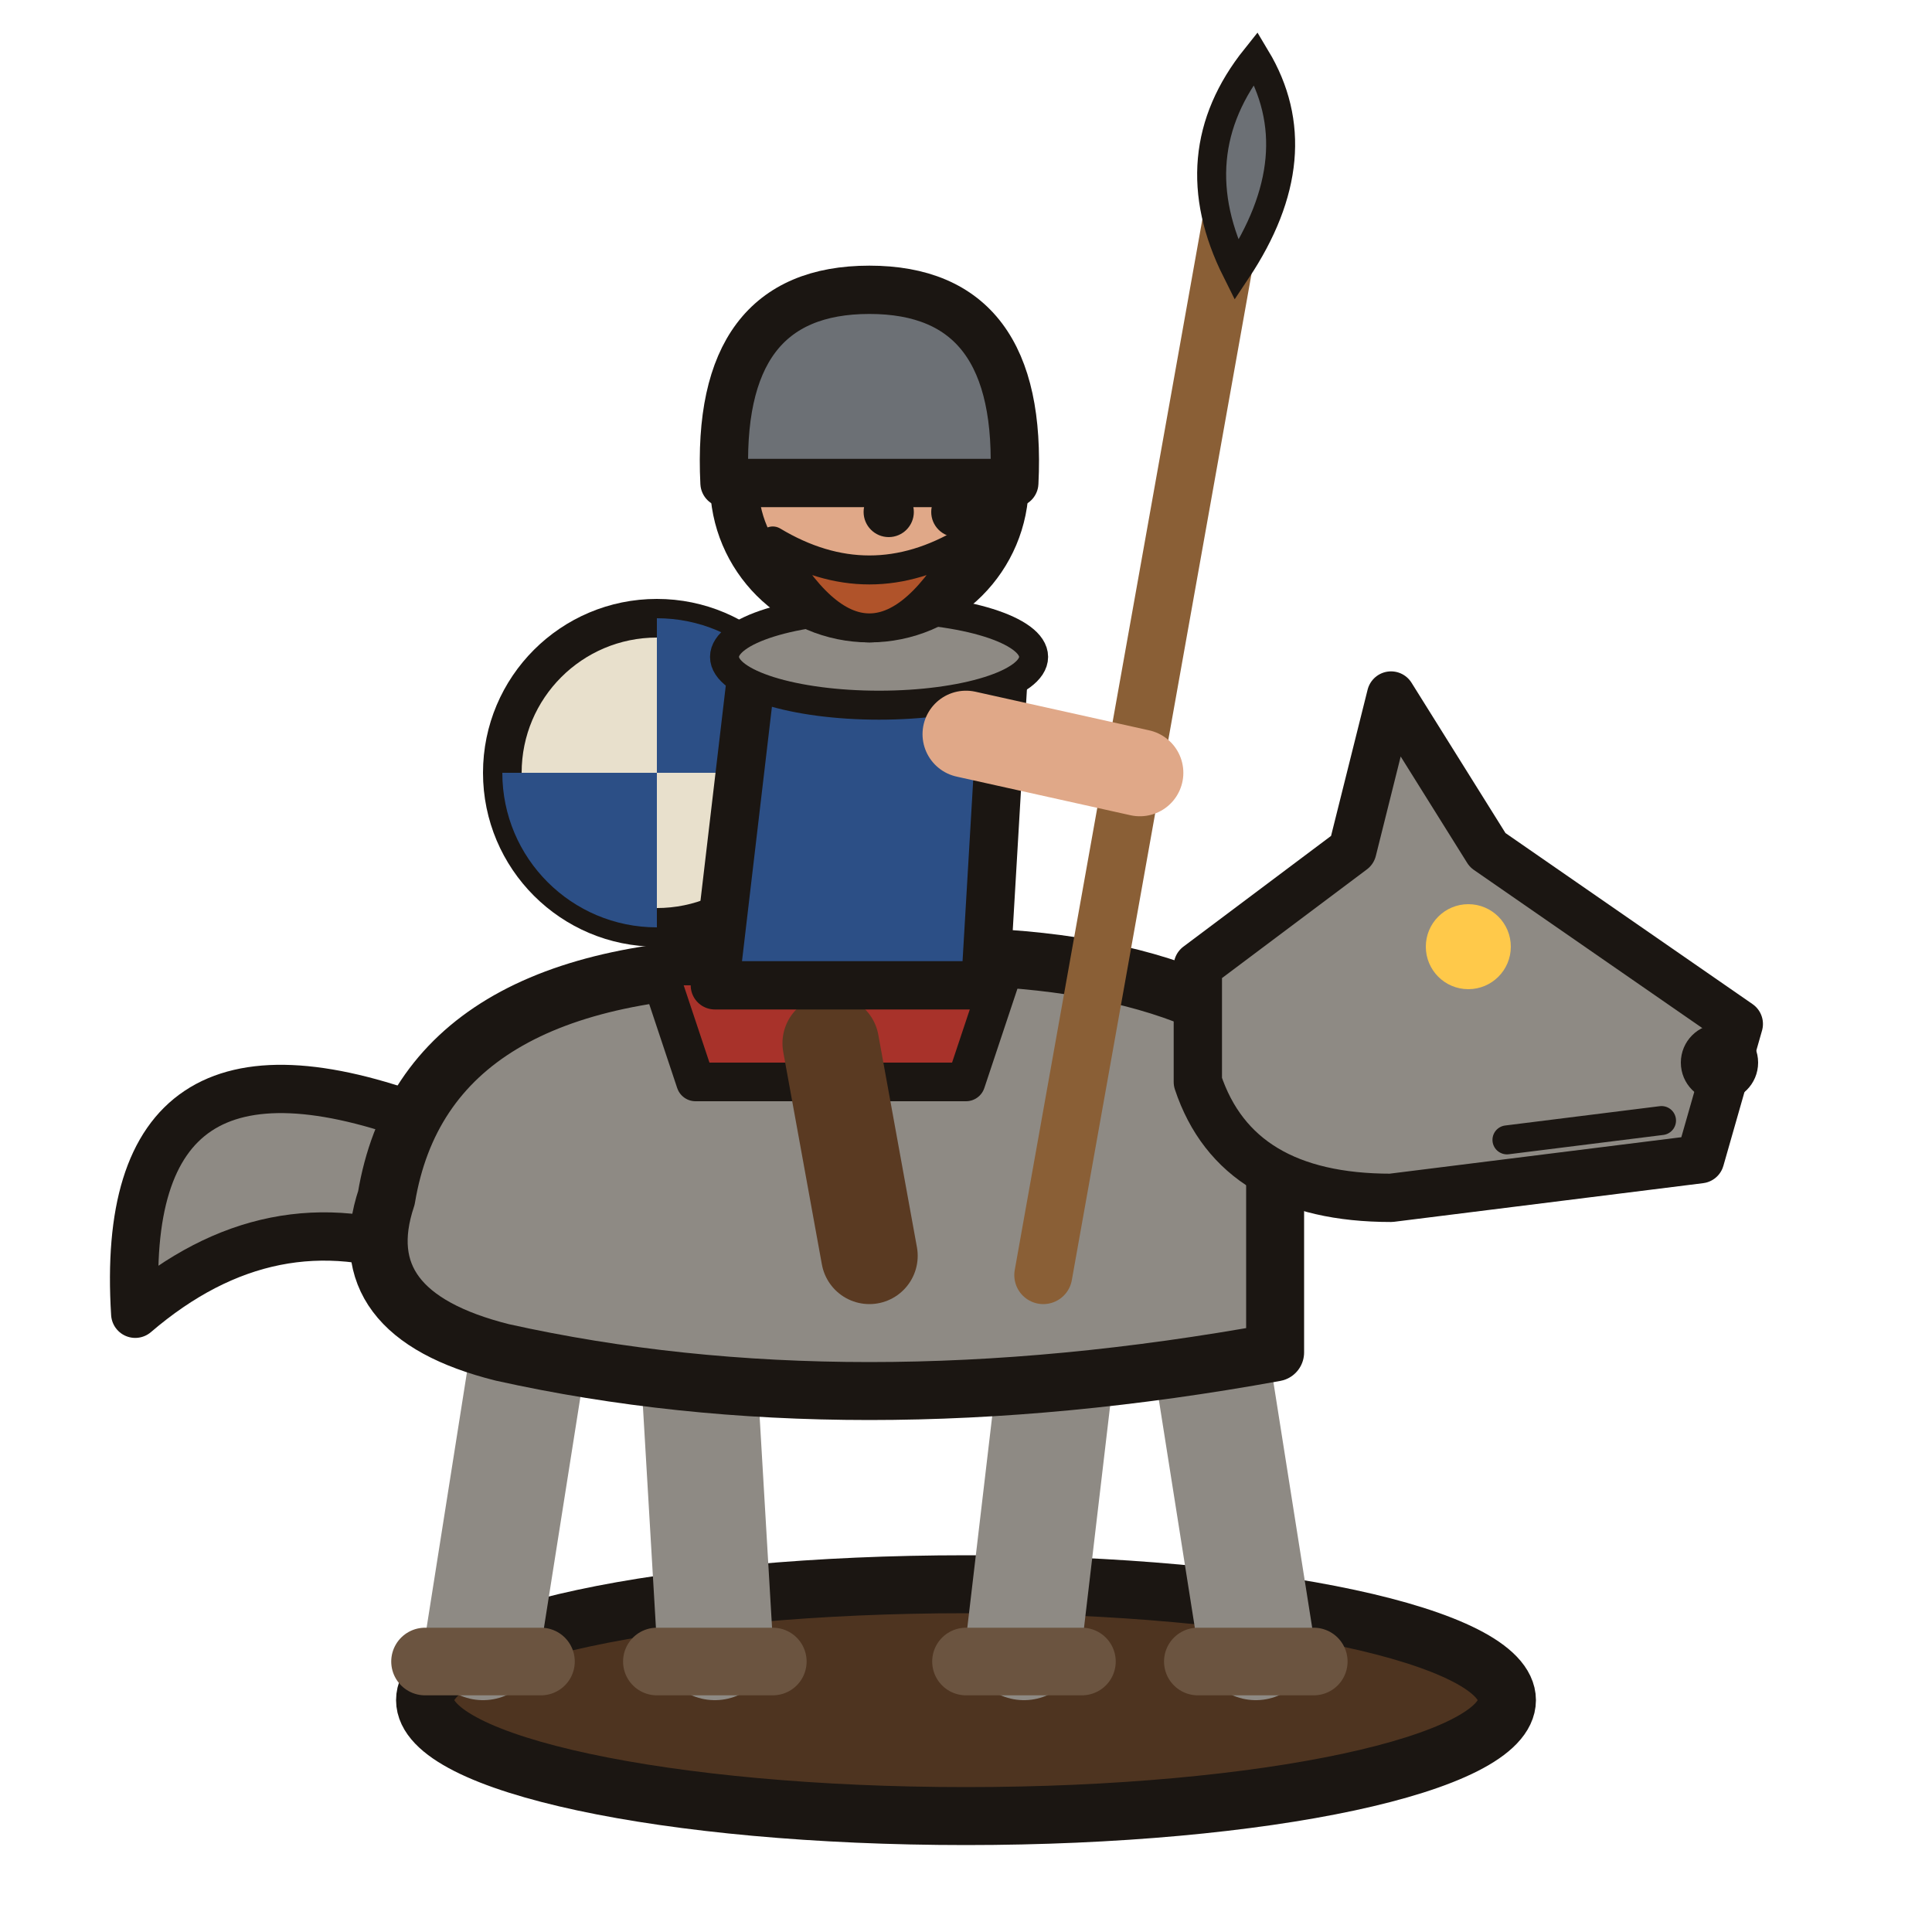
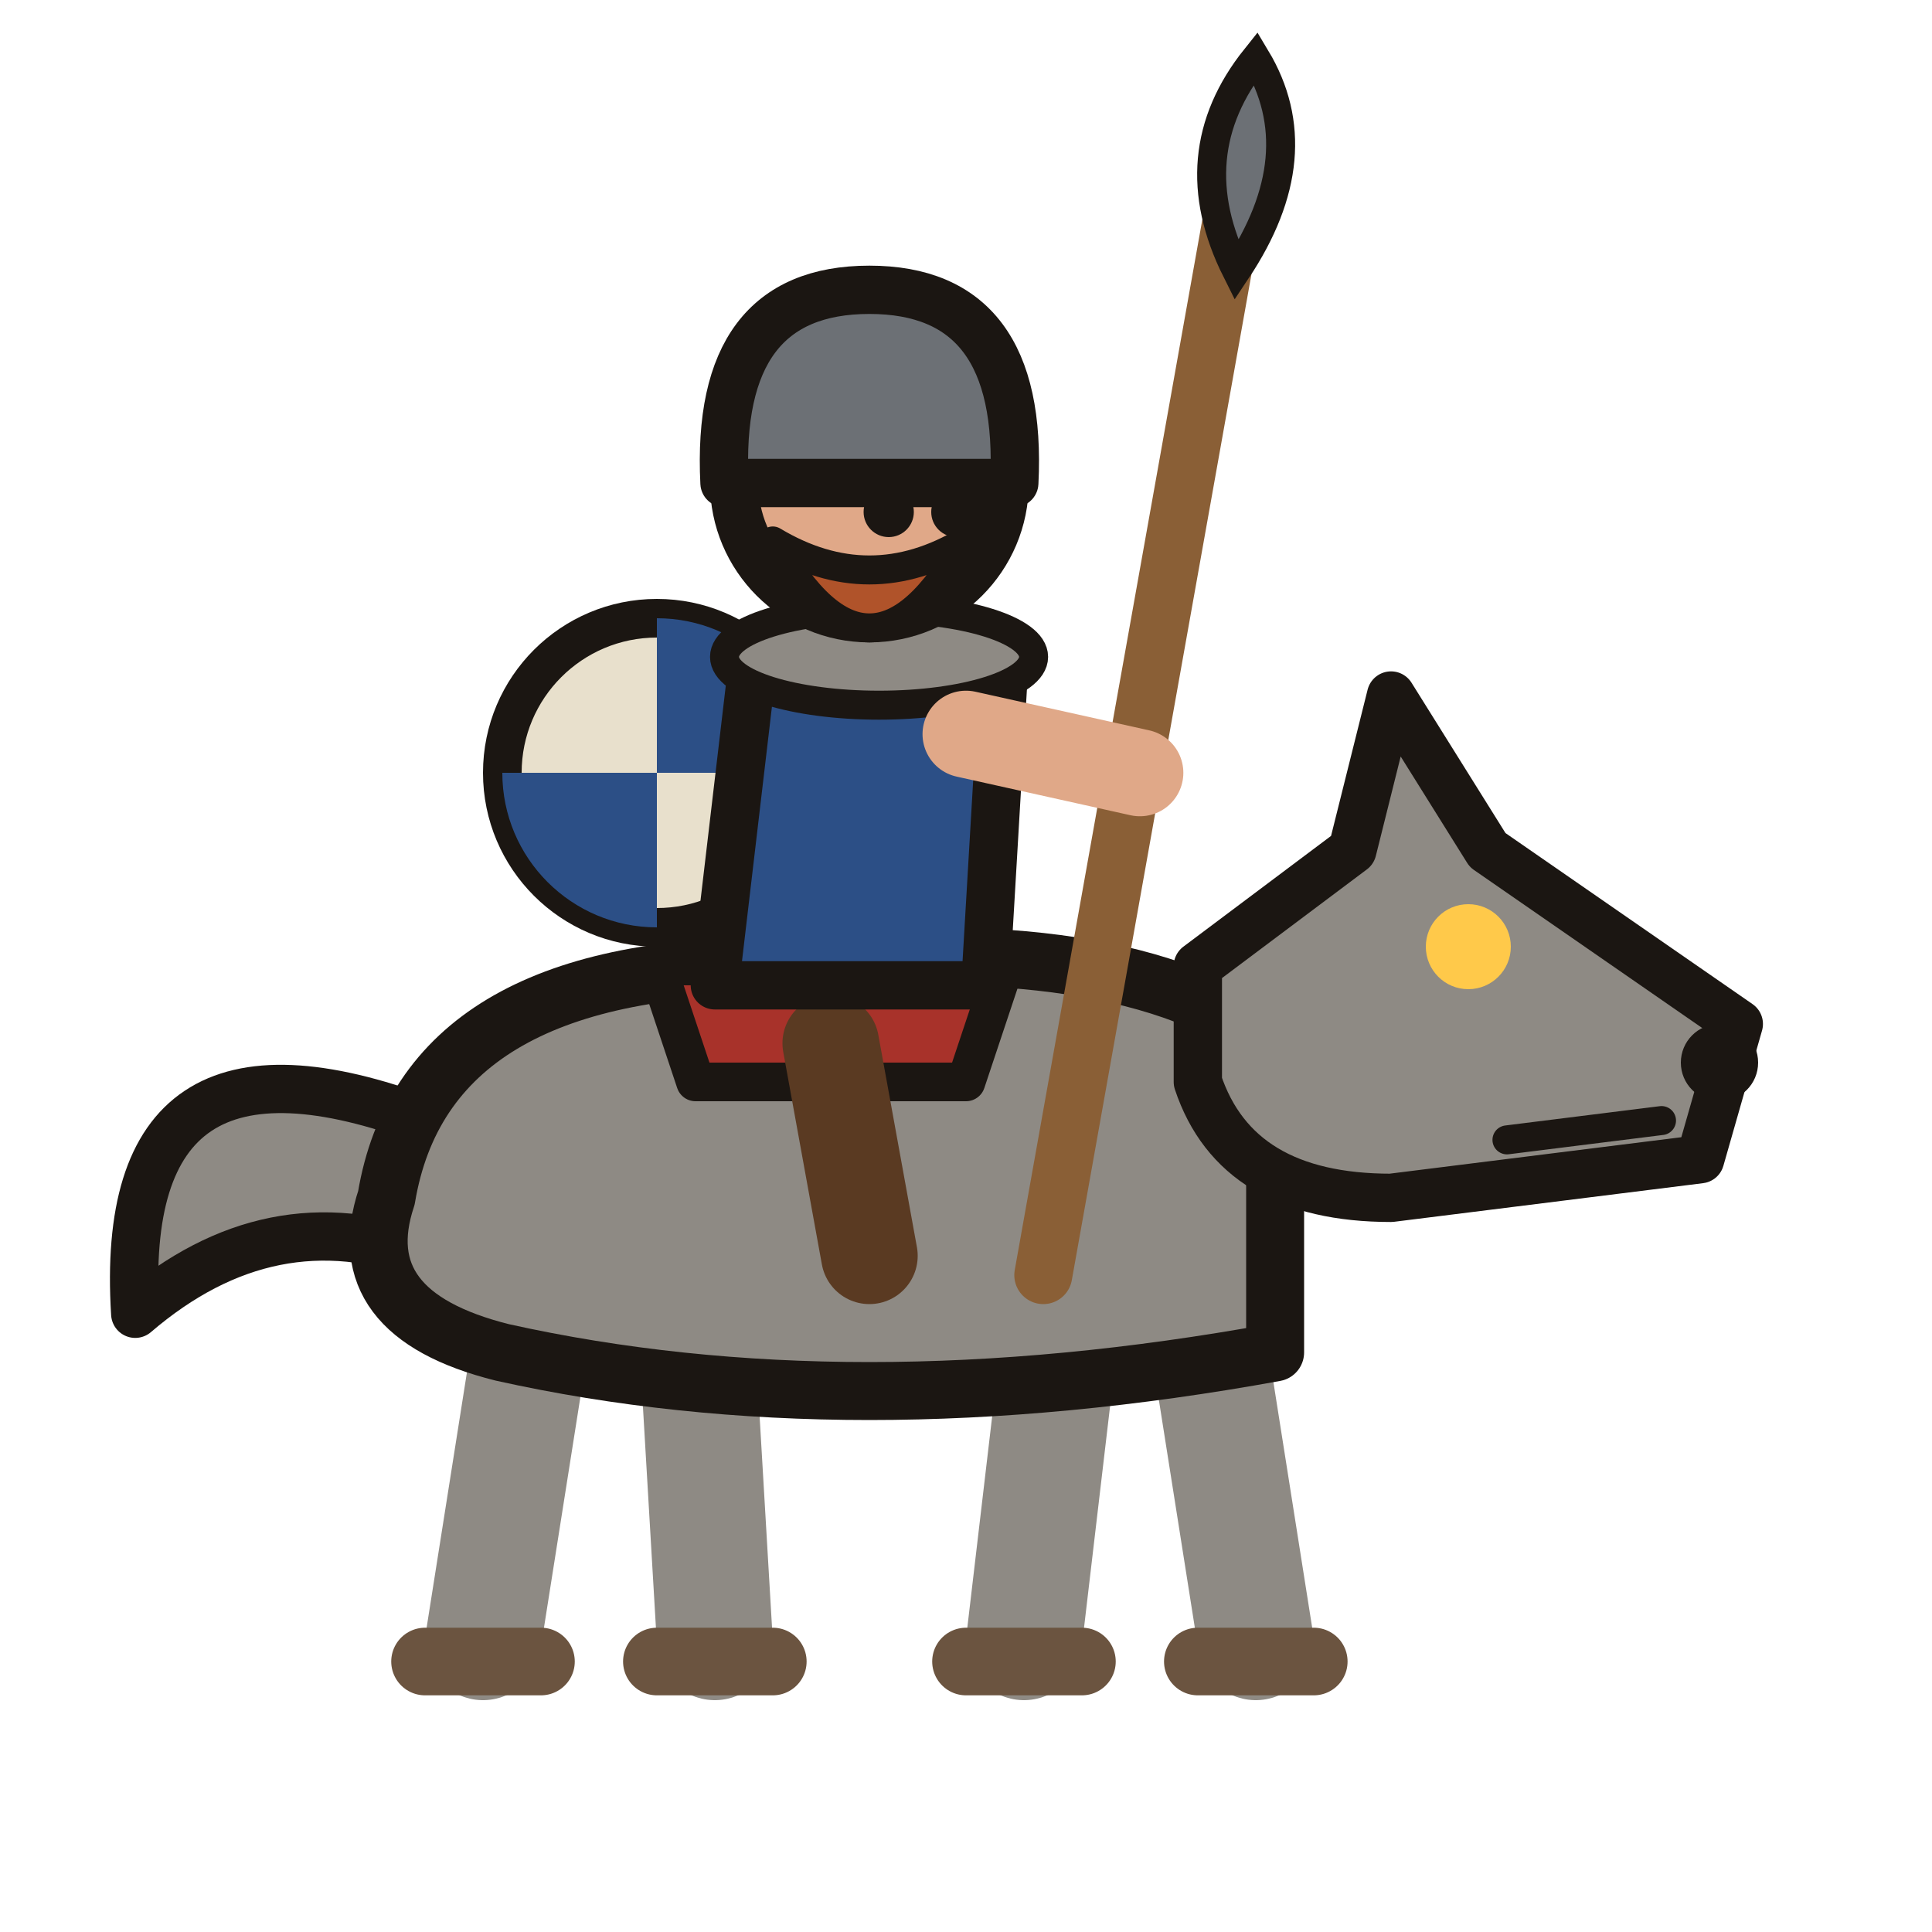
<svg xmlns="http://www.w3.org/2000/svg" viewBox="0 0 100 100">
-   <ellipse cx="50" cy="88" rx="28" ry="6" fill="#4e3420" stroke="#1b1612" stroke-width="3" />
  <path d="M28 66 L25 85 M36 68 L37 85 M55 68 L53 85 M62 66 L65 85" stroke="#8e8a84" stroke-width="6" stroke-linecap="round" />
  <path d="M22 86 h6 M34 86 h6 M50 86 h6 M62 86 h6" stroke="#6b5440" stroke-width="3.5" stroke-linecap="round" />
  <path d="M22 58 Q6 52 7 68 Q14 62 22 65 Z" fill="#8e8a84" stroke="#1b1612" stroke-width="2.5" stroke-linejoin="round" />
  <path d="M20 62 Q22 50 40 50 Q58 48 66 54 L66 70 Q44 74 26 70 Q18 68 20 62 Z" fill="#8e8a84" stroke="#1b1612" stroke-width="3" stroke-linejoin="round" />
  <path d="M62 50 L70 44 L72 36 L77 44 L90 53 L88 60 L72 62 Q64 62 62 56 Z" fill="#8e8a84" stroke="#1b1612" stroke-width="2.5" stroke-linejoin="round" />
  <circle cx="76" cy="49" r="2.2" fill="#ffc94a" />
  <circle cx="89" cy="55" r="2" fill="#1b1612" />
  <path d="M78 59 L86 58" stroke="#1b1612" stroke-width="1.5" stroke-linecap="round" />
  <circle cx="34" cy="40" r="8" fill="#e8e0cc" stroke="#1b1612" stroke-width="2" />
  <path d="M34 40 V32 A8 8 0 0 1 42 40 Z M34 40 V48 A8 8 0 0 1 26 40 Z" fill="#2c4f86" />
  <path d="M34 50 H52 L50 56 H36 Z" fill="#a8322a" stroke="#1b1612" stroke-width="2" stroke-linejoin="round" />
  <path d="M43 54 L45 65" stroke="#5a3a22" stroke-width="5" stroke-linecap="round" />
  <path d="M37 51 L39 34 H52 L51 51 Z" fill="#2c4f86" stroke="#1b1612" stroke-width="2.5" stroke-linejoin="round" />
  <ellipse cx="45.5" cy="34" rx="8" ry="2.5" fill="#8e8a84" stroke="#1b1612" stroke-width="1.5" />
  <path d="M54 66 L64 10" stroke="#8a5f36" stroke-width="3" stroke-linecap="round" />
  <path d="M65 3 Q68 8 64 14 Q61 8 65 3 Z" fill="#6c7075" stroke="#1b1612" stroke-width="1.5" />
  <path d="M50 38 L59 40" stroke="#e0a888" stroke-width="4.5" stroke-linecap="round" />
  <circle cx="45" cy="25" r="7" fill="#e0a888" stroke="#1b1612" stroke-width="2.5" />
  <path d="M40 28 Q45 37 50 28 Q45 31 40 28 Z" fill="#b0532a" stroke="#1b1612" stroke-width="1.5" stroke-linejoin="round" />
  <path d="M37.5 25 Q37 15 45 15 Q53 15 52.5 25 Z" fill="#6c7075" stroke="#1b1612" stroke-width="2.5" stroke-linejoin="round" />
  <circle cx="46" cy="26.5" r="1.3" fill="#1b1612" />
  <circle cx="49.5" cy="26.5" r="1.3" fill="#1b1612" />
</svg>
